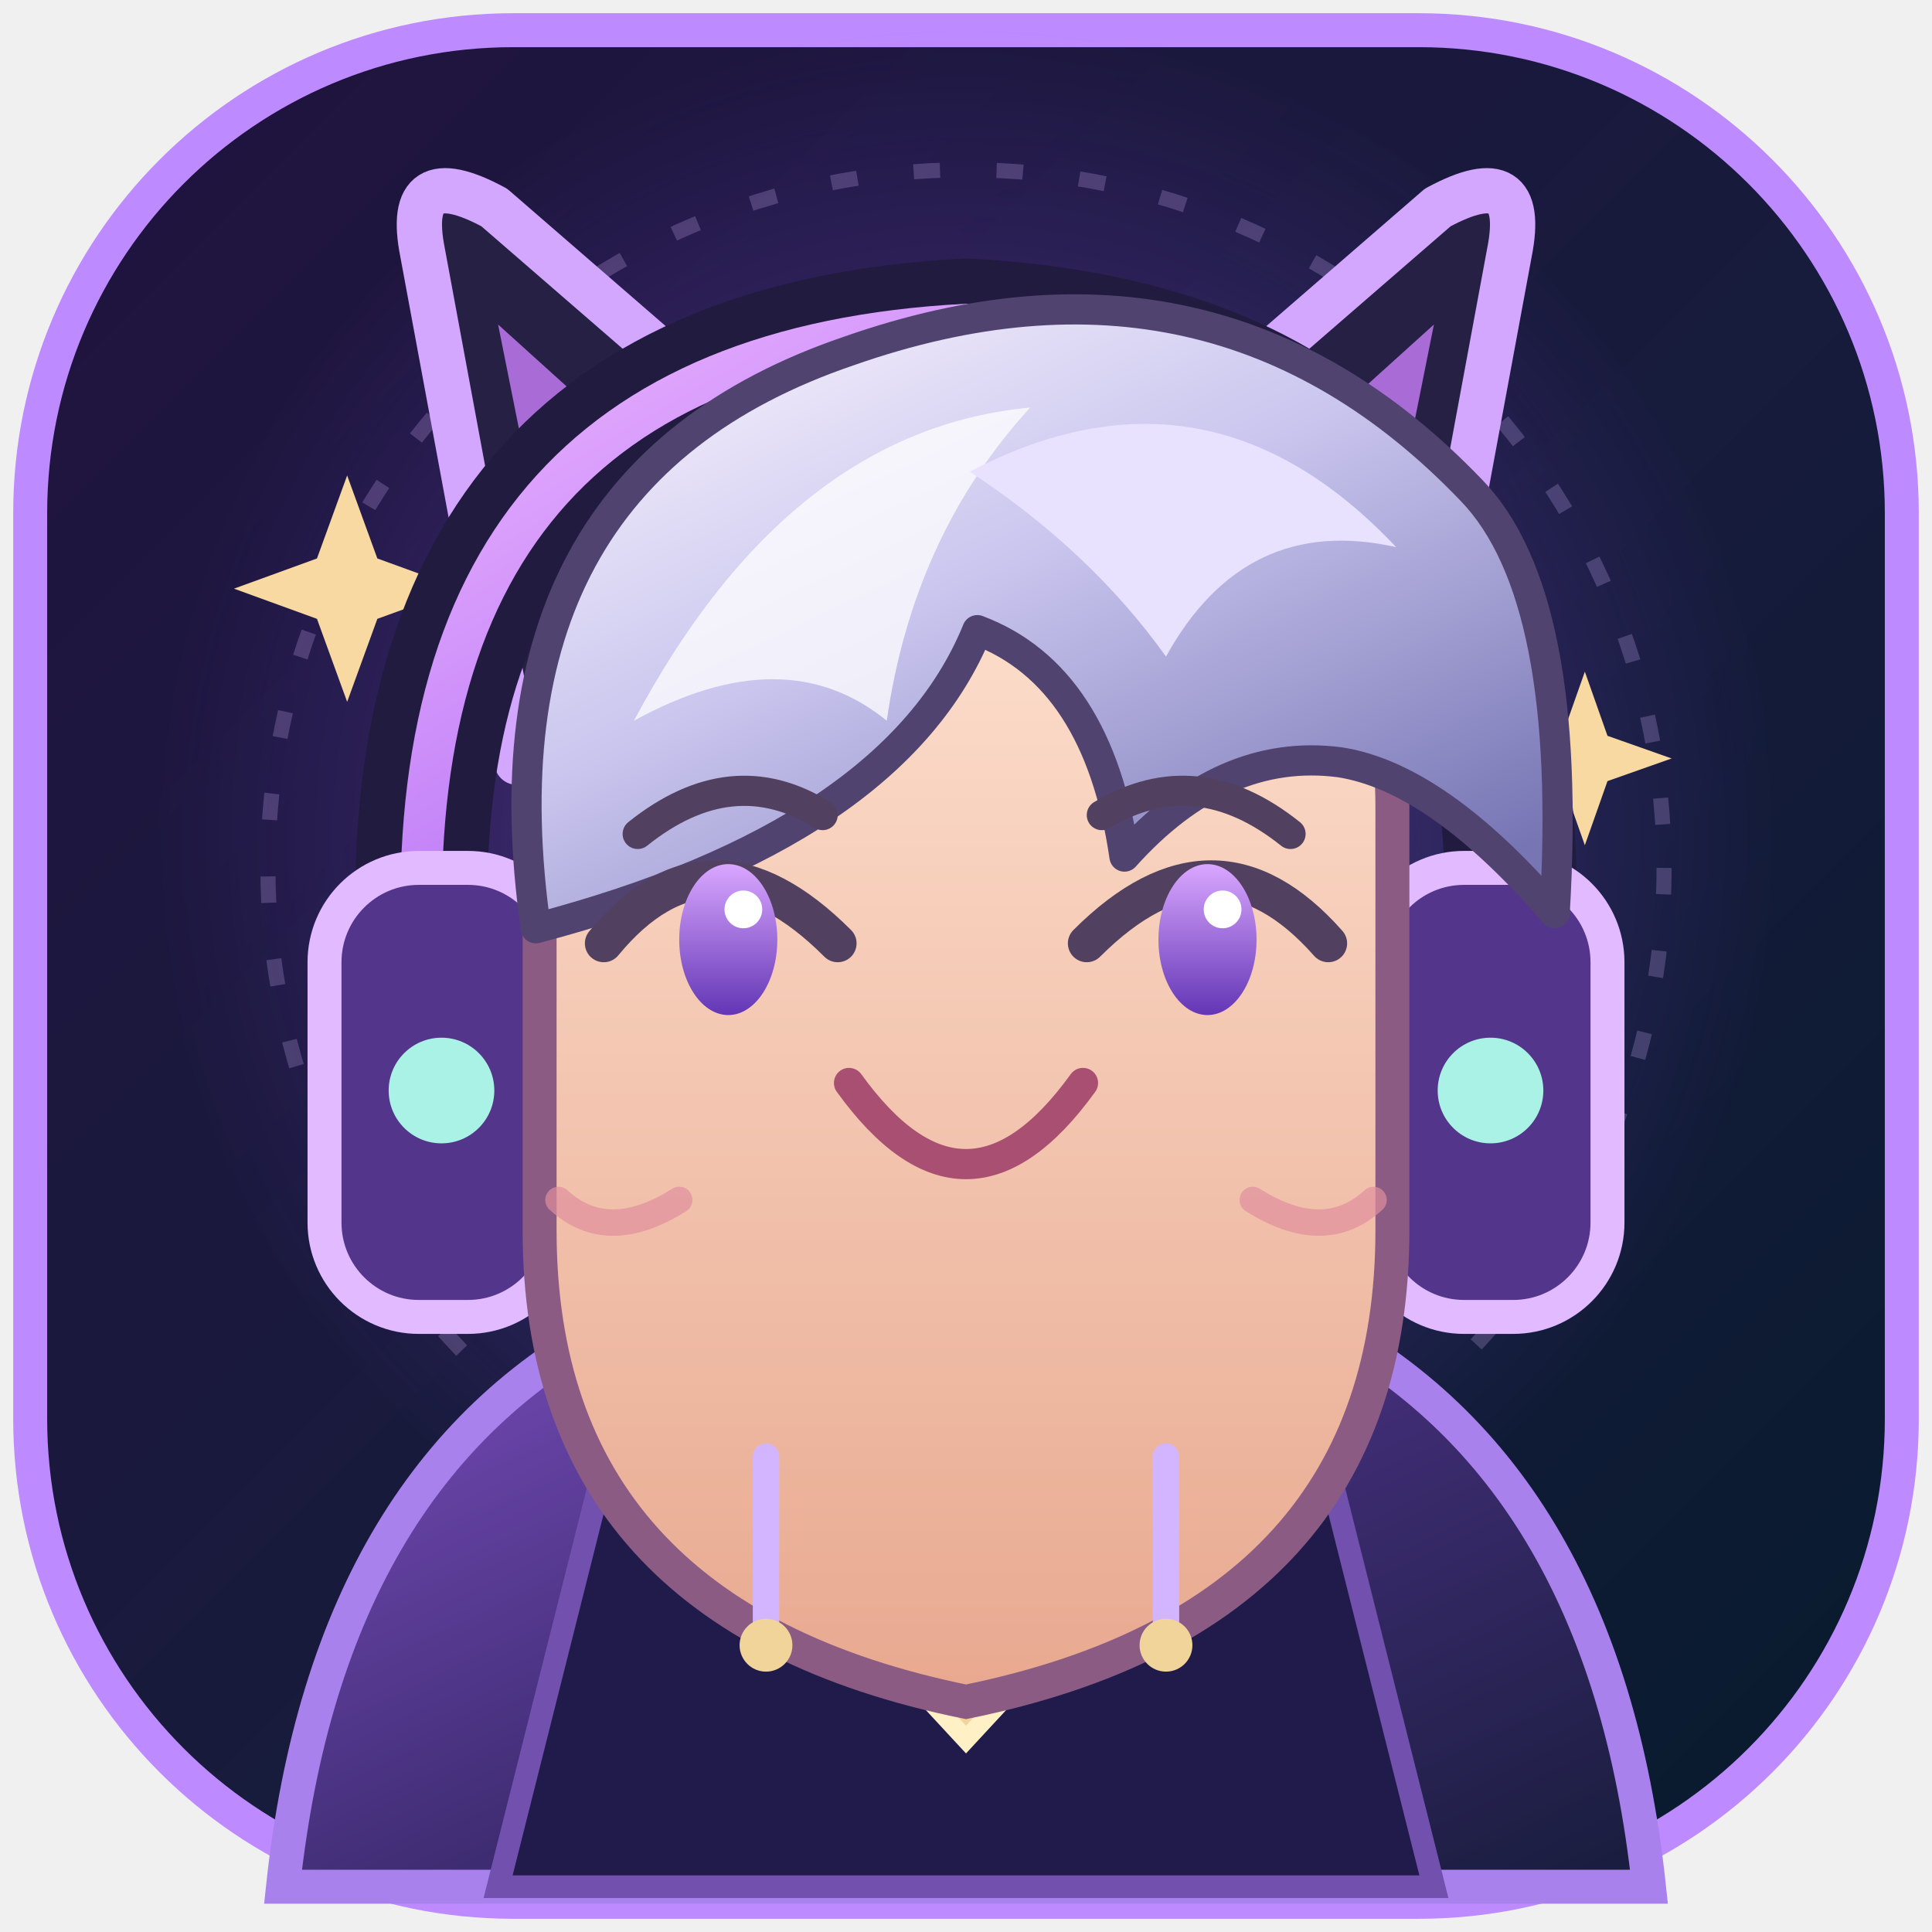
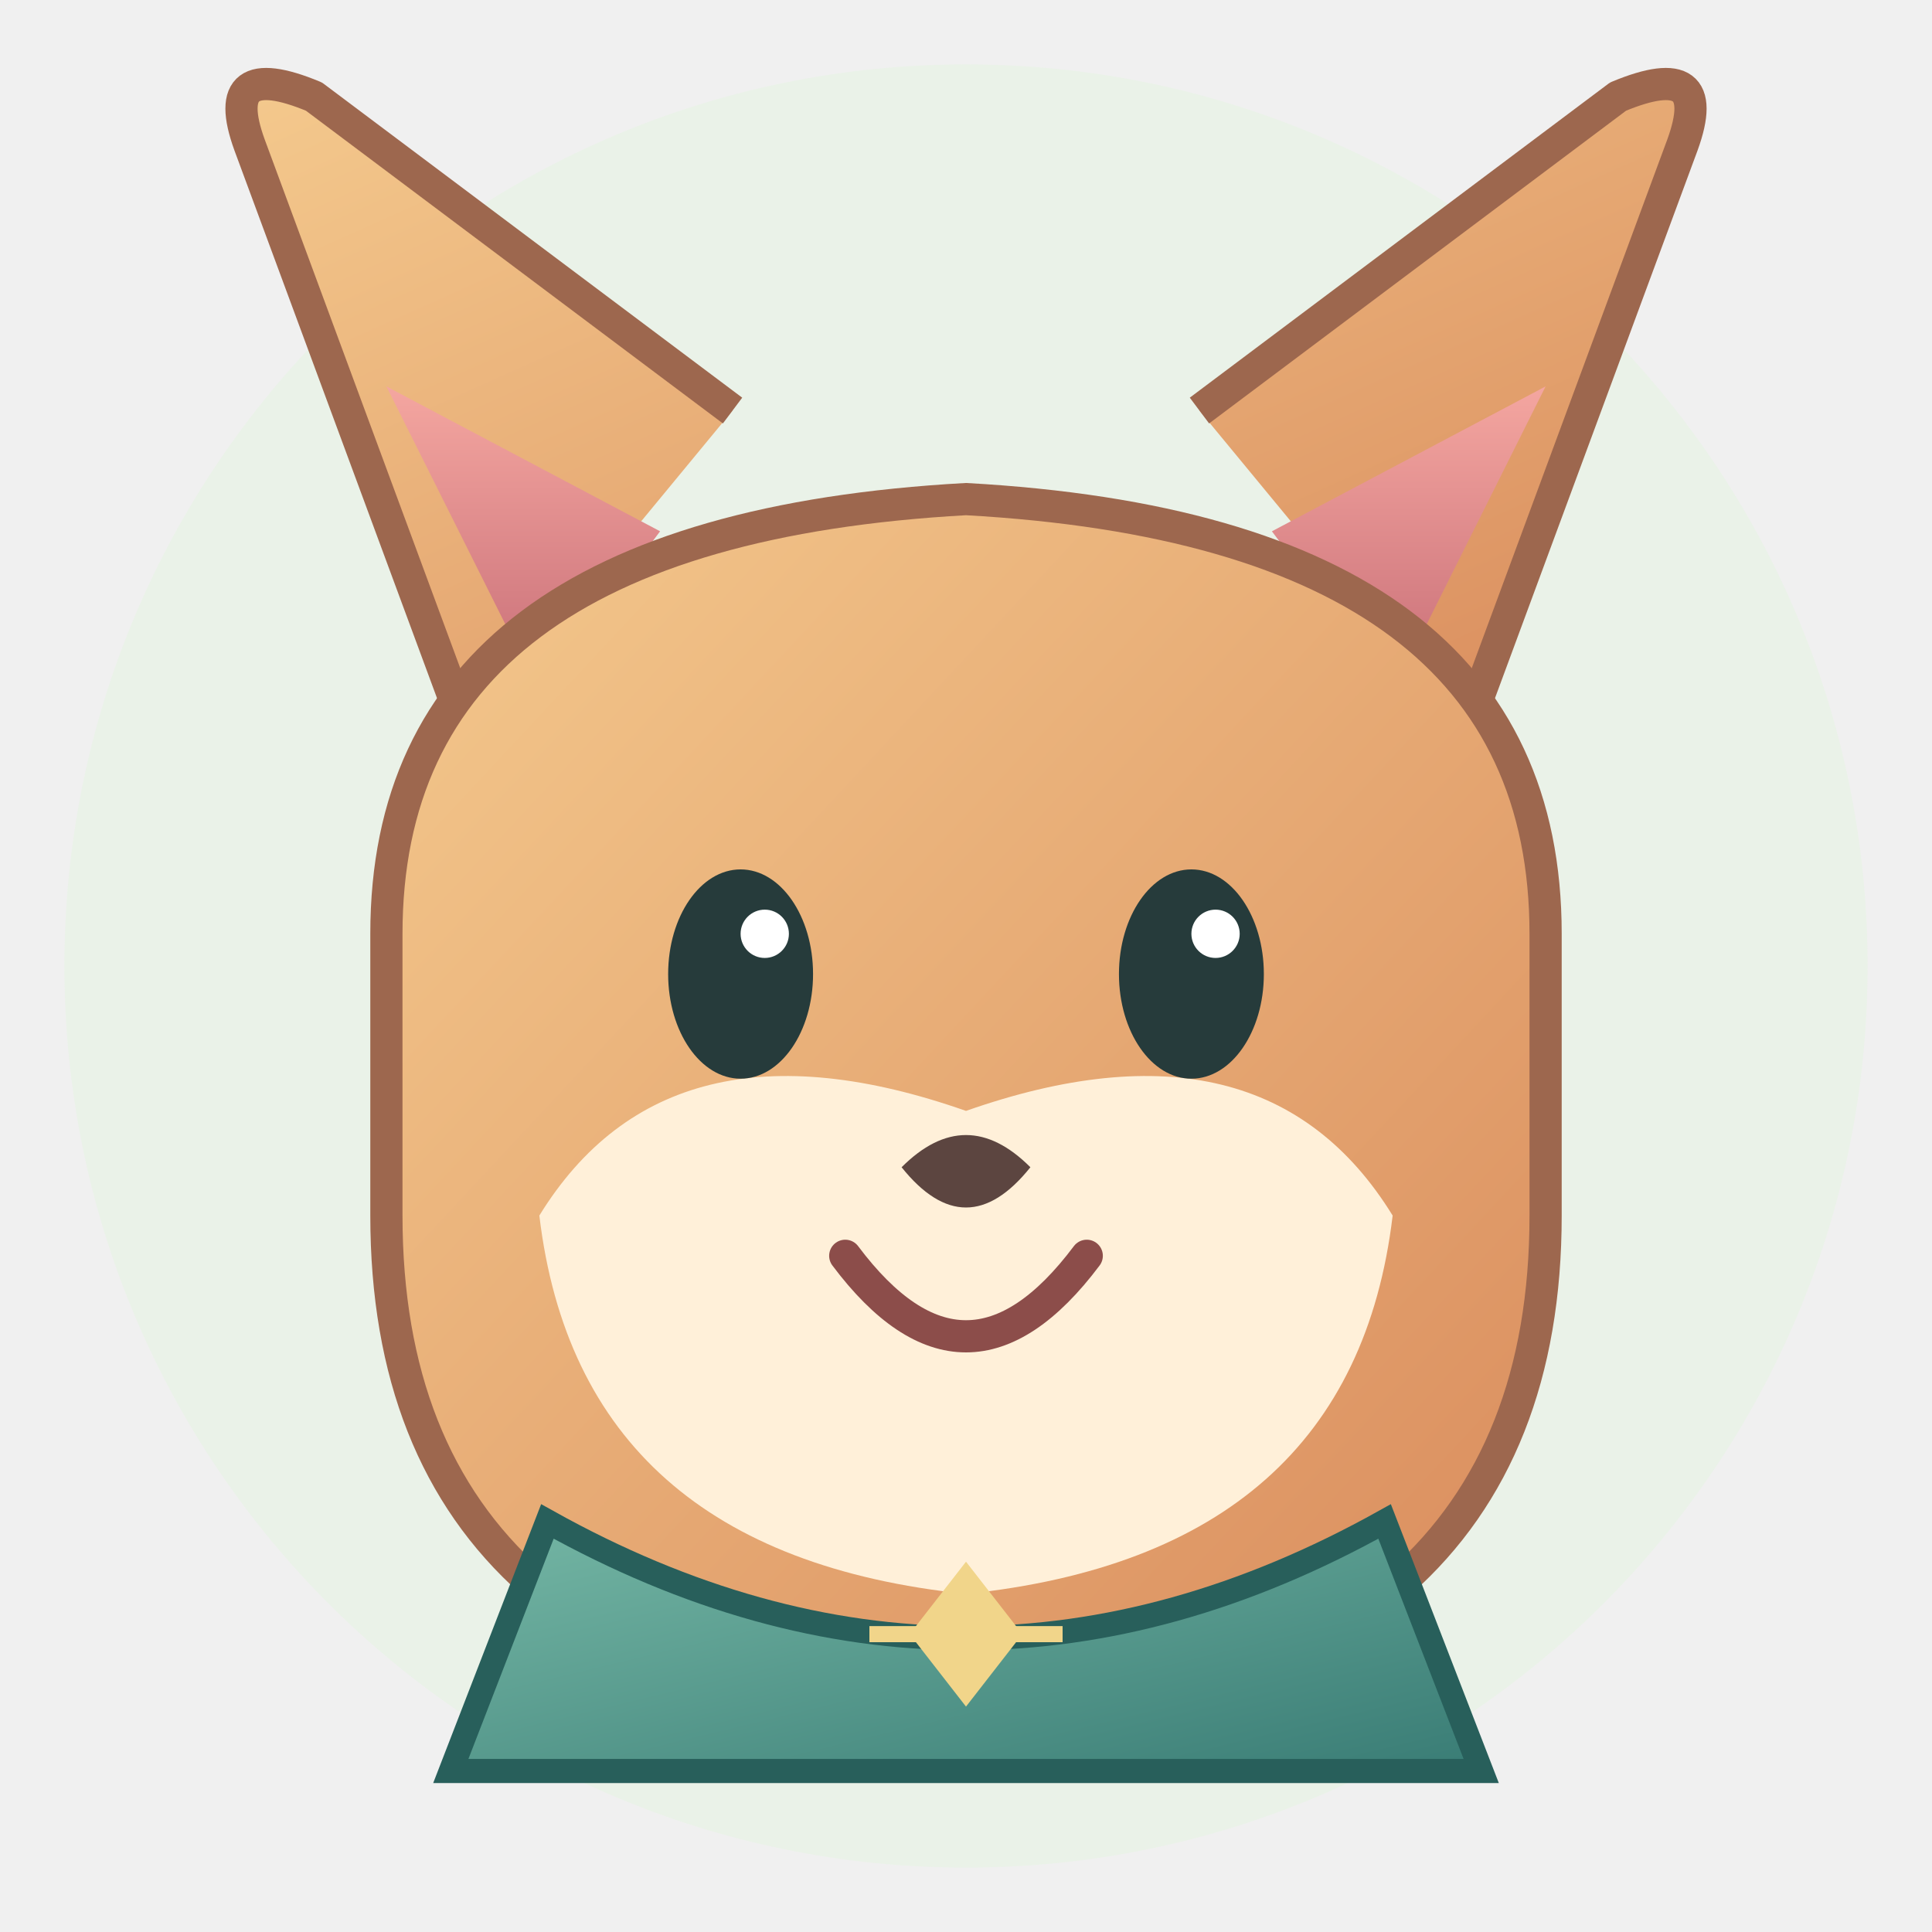
- <svg xmlns="http://www.w3.org/2000/svg" viewBox="0 0 512 512" role="img" aria-label="MIMOX anime gamer mascot">
+ <svg xmlns="http://www.w3.org/2000/svg" viewBox="0 0 240 240" role="img" aria-label="Mimox fennec mascot">
  <defs>
-     <linearGradient id="bg" x1="0" y1="0" x2="1" y2="1">
-       <stop stop-color="#21133f" />
-       <stop offset=".55" stop-color="#171b3c" />
-       <stop offset="1" stop-color="#071b2d" />
+     <linearGradient id="fur" x1="0" y1="0" x2="1" y2="1">
+       <stop stop-color="#f4c98d" />
+       <stop offset="1" stop-color="#d98b5c" />
    </linearGradient>
-     <radialGradient id="halo">
-       <stop stop-color="#b56cff" stop-opacity=".45" />
-       <stop offset="1" stop-color="#8b4dff" stop-opacity="0" />
-     </radialGradient>
-     <linearGradient id="hair" x1="0" y1="0" x2=".8" y2="1">
-       <stop stop-color="#fffaff" />
-       <stop offset=".48" stop-color="#c9c5ee" />
-       <stop offset="1" stop-color="#7775b4" />
+     <linearGradient id="ear" x1="0" y1="0" x2="0" y2="1">
+       <stop stop-color="#f4a6a0" />
+       <stop offset="1" stop-color="#c86e77" />
    </linearGradient>
-     <linearGradient id="skin" x1="0" y1="0" x2="0" y2="1">
-       <stop stop-color="#ffe5d4" />
-       <stop offset="1" stop-color="#e8a88f" />
-     </linearGradient>
-     <linearGradient id="hood" x1="0" y1="0" x2="1" y2="1">
-       <stop stop-color="#8252c8" />
-       <stop offset=".55" stop-color="#3e2c72" />
-       <stop offset="1" stop-color="#171c3b" />
-     </linearGradient>
-     <linearGradient id="purple" x1="0" y1="0" x2="1" y2="1">
-       <stop stop-color="#edb5ff" />
-       <stop offset="1" stop-color="#8c42ee" />
-     </linearGradient>
-     <linearGradient id="eye" x1="0" y1="0" x2="0" y2="1">
-       <stop stop-color="#d9a6ff" />
-       <stop offset="1" stop-color="#6336b5" />
+     <linearGradient id="scarf" x1="0" y1="0" x2="1" y2="1">
+       <stop stop-color="#75b7a5" />
+       <stop offset="1" stop-color="#397c75" />
    </linearGradient>
  </defs>
-   <rect x="8" y="8" width="496" height="496" rx="128" fill="url(#bg)" stroke="#bd8aff" stroke-width="9" />
-   <circle cx="256" cy="222" r="214" fill="url(#halo)" />
-   <circle cx="256" cy="230" r="185" fill="none" stroke="#d6b7ff" stroke-opacity=".23" stroke-width="4" stroke-dasharray="7 15" />
-   <g fill="#f7d9a1">
-     <path d="m92 126 8 22 22 8-22 8-8 22-8-22-22-8 22-8z" />
-     <path d="m420 178 6 17 17 6-17 6-6 17-6-17-17-6 17-6z" />
-     <circle cx="91" cy="282" r="5" />
-     <circle cx="424" cy="300" r="5" />
-   </g>
-   <path d="M75 500q12-112 91-151 39-20 90-20t90 20q79 39 91 151z" fill="url(#hood)" stroke="#a981ed" stroke-width="9" />
-   <path d="M166 365q90 76 180 0l34 135H132z" fill="#211b4c" stroke="#7150ae" stroke-width="6" />
-   <path d="m256 407 25 27-25 27-25-27z" fill="#f0d49a" stroke="#fff0c6" stroke-width="5" />
-   <path d="m256 418 13 16-13 15-13-15z" fill="#7a4cbb" />
-   <path d="M137 202 112 67q-5-25 19-12l105 91z" fill="#252044" stroke="#d4a7ff" stroke-width="12" stroke-linejoin="round" />
-   <path d="m145 151-13-65 62 56z" fill="#a96bd6" />
-   <path d="M375 202 400 67q5-25-19-12l-105 91z" fill="#252044" stroke="#d4a7ff" stroke-width="12" stroke-linejoin="round" />
-   <path d="m367 151 13-65-62 56z" fill="#a96bd6" />
-   <path d="M112 255q-8-161 144-169 152 8 144 169" fill="none" stroke="#211b3f" stroke-width="35" stroke-linecap="round" />
-   <path d="M112 255q-8-161 144-169 152 8 144 169" fill="none" stroke="url(#purple)" stroke-width="11" stroke-linecap="round" />
-   <rect x="86" y="230" width="63" height="119" rx="25" fill="#54358c" stroke="#e1baff" stroke-width="9" />
-   <rect x="363" y="230" width="63" height="119" rx="25" fill="#54358c" stroke="#e1baff" stroke-width="9" />
-   <circle cx="117" cy="289" r="14" fill="#a9f2e5" />
-   <circle cx="395" cy="289" r="14" fill="#a9f2e5" />
-   <path d="M143 214q0-91 113-96 113 5 113 96v112q0 102-113 125-113-23-113-125z" fill="url(#skin)" stroke="#8b5b83" stroke-width="9" />
-   <path d="M142 246q-17-119 83-153 97-34 165 37 27 28 22 112-31-36-57-40-31-4-57 25-7-48-39-60-22 54-117 79z" fill="url(#hair)" stroke="#51436f" stroke-width="8" stroke-linejoin="round" />
-   <path d="M168 191q41-77 105-83-31 34-38 83-27-22-67 0z" fill="#fff" opacity=".75" />
-   <path d="M257 125q63-33 113 20-40-9-61 29-20-28-52-49z" fill="#e8e2ff" />
-   <path d="M160 250q28-34 62 0M288 250q34-34 64 0" fill="none" stroke="#51405f" stroke-width="10" stroke-linecap="round" />
-   <ellipse cx="193" cy="249" rx="13" ry="20" fill="url(#eye)" />
-   <ellipse cx="320" cy="249" rx="13" ry="20" fill="url(#eye)" />
-   <circle cx="197" cy="241" r="5" fill="#fff" />
-   <circle cx="324" cy="241" r="5" fill="#fff" />
-   <path d="M169 221q25-20 49-5M292 216q25-15 50 5" fill="none" stroke="#51405f" stroke-width="8" stroke-linecap="round" />
-   <path d="M225 287q31 43 62 0" fill="none" stroke="#a94f71" stroke-width="8" stroke-linecap="round" />
-   <path d="M180 318q-19 12-32 0M332 318q19 12 32 0" fill="none" stroke="#df8e9c" stroke-width="7" stroke-linecap="round" opacity=".7" />
-   <path d="M203 386v45m106-45v45" stroke="#d3b5ff" stroke-width="7" stroke-linecap="round" />
-   <circle cx="203" cy="436" r="7" fill="#f0d49a" />
-   <circle cx="309" cy="436" r="7" fill="#f0d49a" />
+   <circle cx="120" cy="120" r="112" fill="#eaf2e8" />
+   <path d="M58 91 31 18Q27 7 39 12L91 51M182 91l27-73q4-11-8-6l-52 39" fill="url(#fur)" stroke="#9d674e" stroke-width="4" stroke-linejoin="round" />
+   <path d="m48 48 34 18-15 20zm144 0-34 18 15 20z" fill="url(#ear)" />
+   <path d="M48 116Q48 66 120 62q72 4 72 54v35q0 59-72 64-72-5-72-64z" fill="url(#fur)" stroke="#9d674e" stroke-width="4" />
+   <path d="M67 151q16-26 53-13 37-13 53 13-5 42-53 47-48-5-53-47" fill="#fff0d9" />
+   <ellipse cx="92" cy="121" rx="9" ry="13" fill="#263b3b" />
+   <ellipse cx="148" cy="121" rx="9" ry="13" fill="#263b3b" />
+   <circle cx="95" cy="116" r="3" fill="white" />
+   <circle cx="151" cy="116" r="3" fill="white" />
+   <path d="M112 145q8-8 16 0-8 10-16 0" fill="#5c4540" />
+   <path d="M105 156q15 20 30 0" fill="none" stroke="#8c4d4a" stroke-width="4" stroke-linecap="round" />
+   <path d="M68 189q52 29 104 0l12 31H56z" fill="url(#scarf)" stroke="#285f5b" stroke-width="3" />
+   <path d="m120 194 7 9-7 9-7-9z" fill="#f1d58a" />
+   <path d="M108 203h24" stroke="#f1d58a" stroke-width="2" />
</svg>
